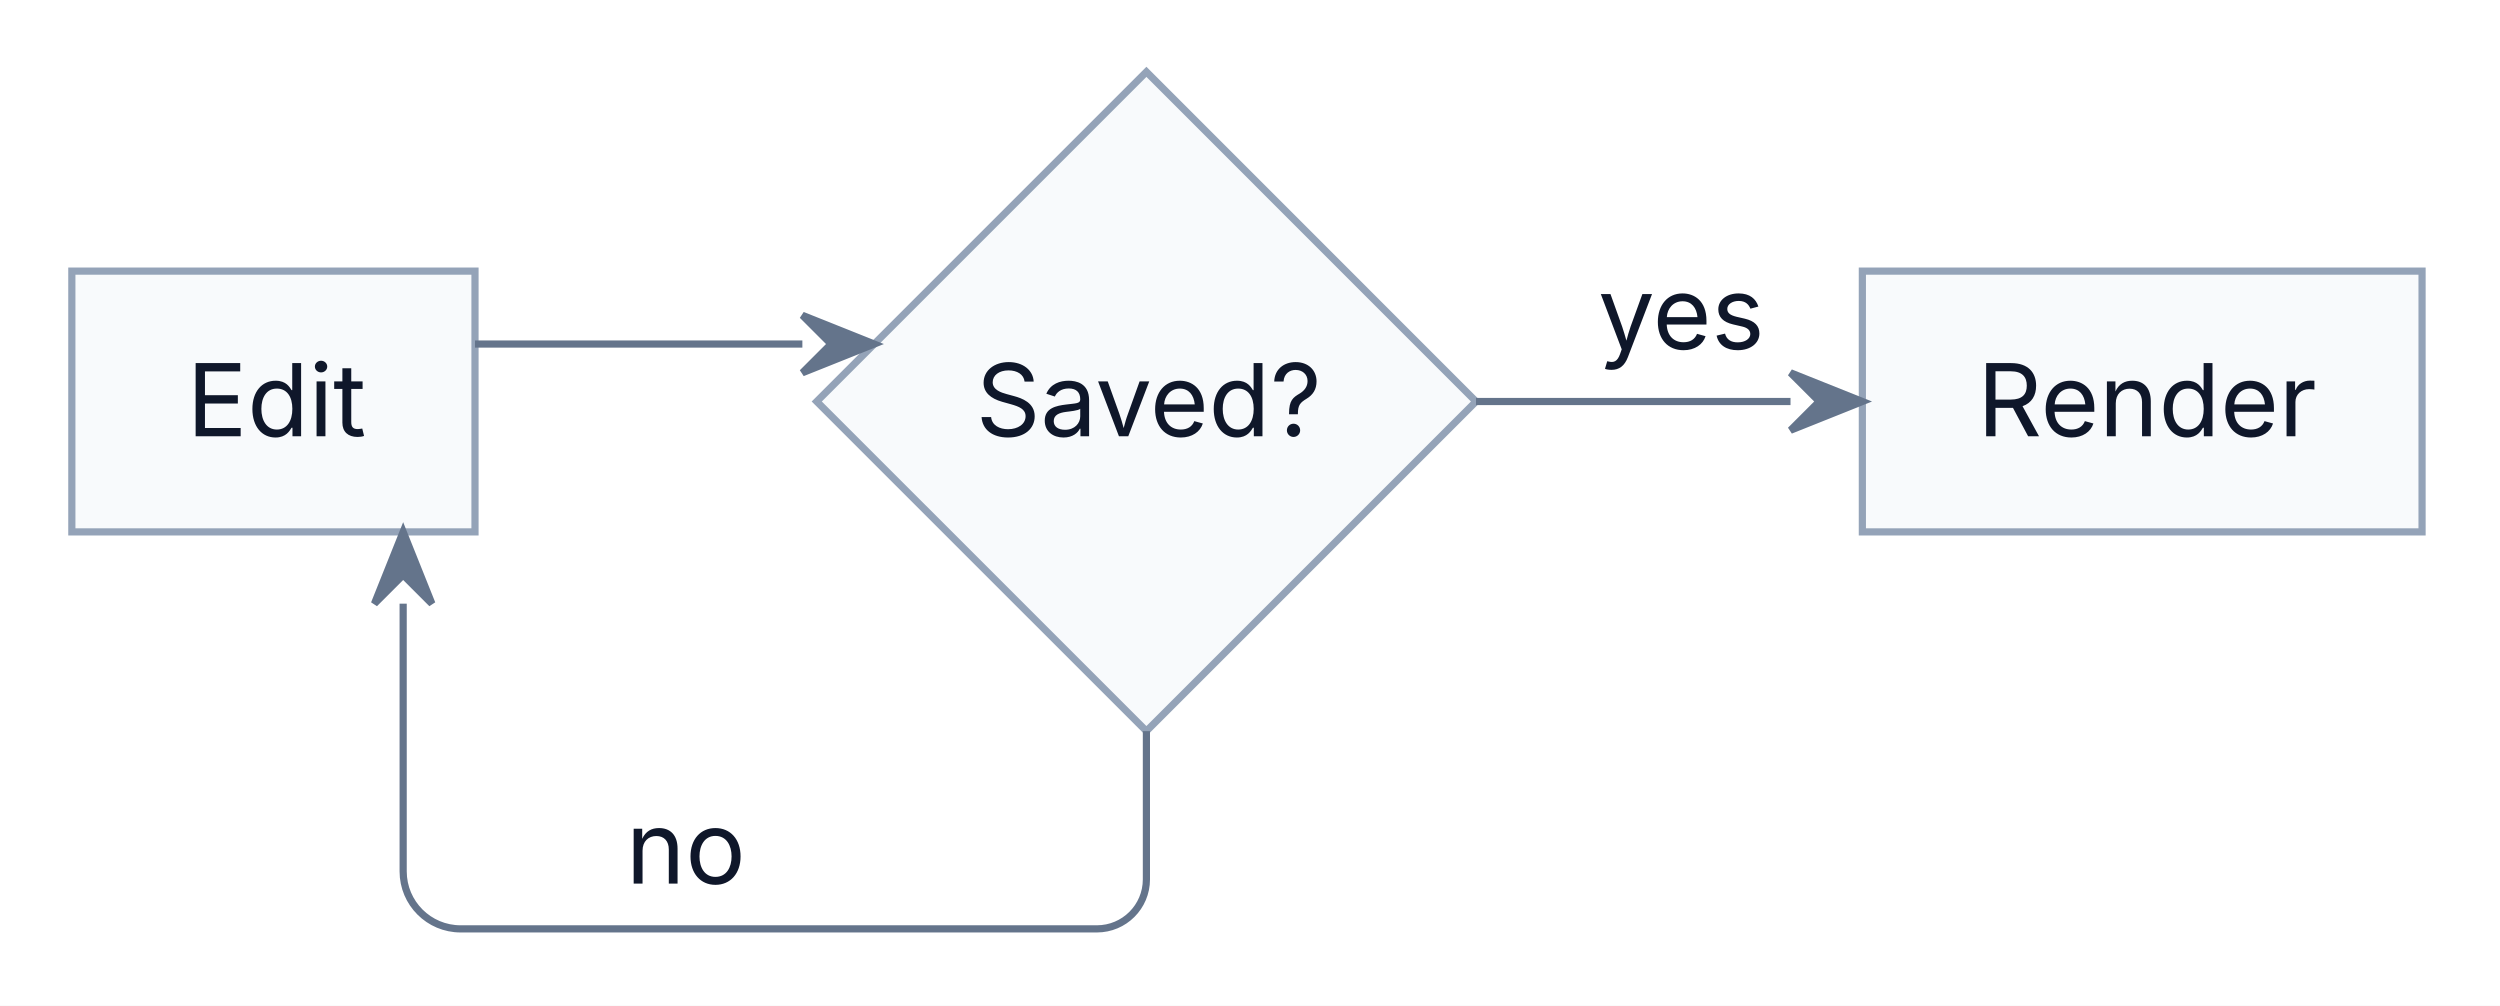
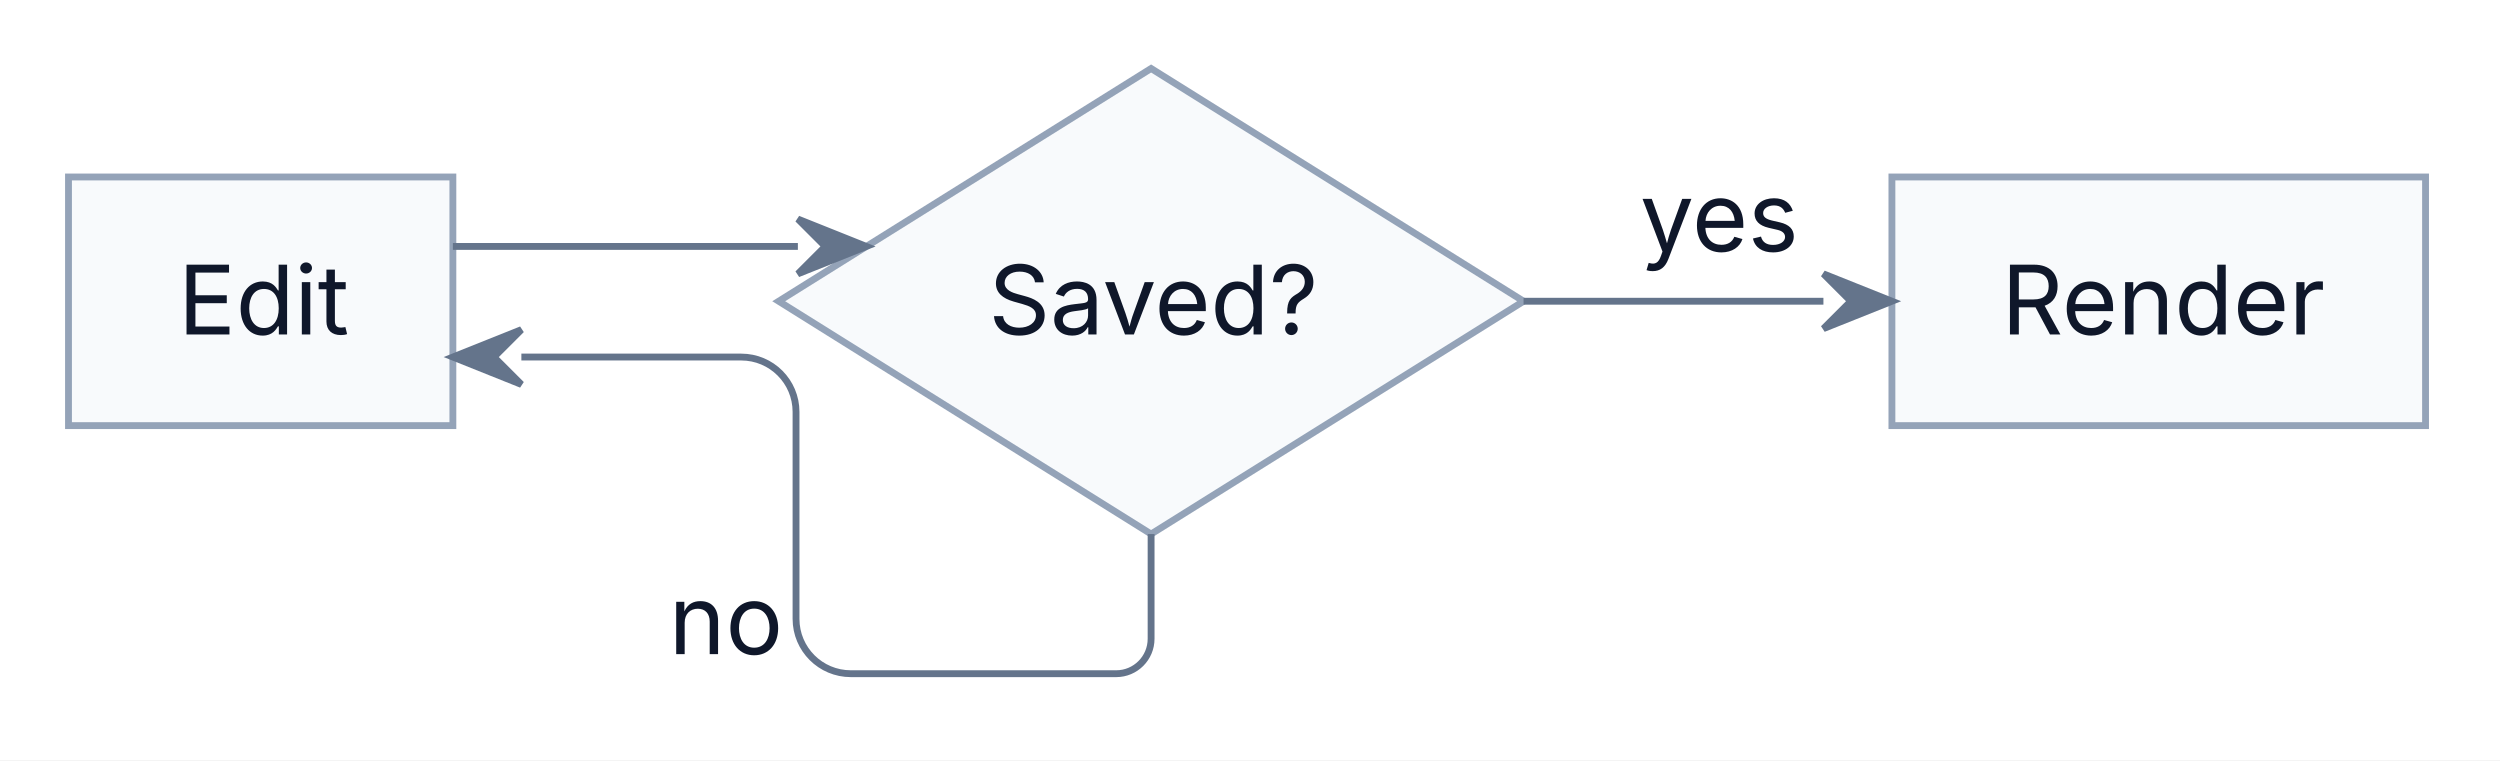
- <svg xmlns="http://www.w3.org/2000/svg" width="348" height="140" viewBox="0 0 348 140">
-   <rect x="0" y="0" width="348" height="140" fill="#FFFFFF" />
+ <svg xmlns="http://www.w3.org/2000/svg" width="365" height="111" viewBox="0 0 365 111">
+   <rect x="0" y="0" width="365" height="111" fill="#FFFFFF" />
  <g transform="translate(10,10)">
    <g>
-       <rect x="0" y="27.74" width="56.12" height="36.3" fill="#F8FAFC" stroke="#94A3B8" stroke-width="1" />
-       <polygon points="149.58,0 195.46,45.89 149.58,91.77 103.69,45.89" fill="#F8FAFC" stroke="#94A3B8" stroke-width="1" />
-       <rect x="249.24" y="27.74" width="77.91" height="36.3" fill="#F8FAFC" stroke="#94A3B8" stroke-width="1" />
-       <polyline points="56.12,37.89 101.69,37.89" fill="none" stroke="#64748B" stroke-width="1" />
-       <polyline points="195.46,45.89 239.24,45.89" fill="none" stroke="#64748B" stroke-width="1" />
-       <path d="M149.58,91.77 L149.58,105.54 L149.58,112.42 C149.58,116.22 146.49,119.3 142.69,119.3 L135.81,119.3 L62.12,119.3 L54.12,119.3 C49.7,119.3 46.12,115.72 46.12,111.3 L46.12,103.3 L46.12,74.03" fill="none" stroke="#64748B" stroke-width="1" />
+       <rect x="0" y="15.84" width="56.12" height="36.3" fill="#F8FAFC" stroke="#94A3B8" stroke-width="1" />
+       <polygon points="158.06,0 212.44,33.98 158.06,67.97 103.69,33.98" fill="#F8FAFC" stroke="#94A3B8" stroke-width="1" />
+       <rect x="266.22" y="15.84" width="77.91" height="36.3" fill="#F8FAFC" stroke="#94A3B8" stroke-width="1" />
+       <polyline points="56.12,25.98 106.49,25.98" fill="none" stroke="#64748B" stroke-width="1" />
+       <polyline points="212.44,33.98 256.22,33.98" fill="none" stroke="#64748B" stroke-width="1" />
+       <path d="M158.06,67.97 L158.06,78.16 L158.06,83.26 C158.06,86.08 155.78,88.36 152.97,88.36 L147.87,88.36 L122.22,88.36 L114.22,88.36 C109.8,88.36 106.22,84.78 106.22,80.36 L106.22,72.36 L106.22,58.13 L106.22,50.13 C106.22,45.71 102.64,42.13 98.22,42.13 L90.22,42.13 L66.12,42.13" fill="none" stroke="#64748B" stroke-width="1" />
    </g>
    <g>
      <text font-family="Inter, ui-sans-serif, system-ui, -apple-system, &quot;Segoe UI&quot;, &quot;DejaVu Sans&quot;, &quot;Liberation Sans&quot;, sans-serif, &quot;Noto Color Emoji&quot;, &quot;Apple Color Emoji&quot;, &quot;Segoe UI Emoji&quot;" xml:space="preserve">
-         <tspan x="16" y="50.73" font-size="14" fill="#0F172A" textLength="24.12" lengthAdjust="spacing">Edit</tspan>
+         <tspan x="16" y="38.83" font-size="14" fill="#0F172A" textLength="24.12" lengthAdjust="spacing">Edit</tspan>
      </text>
      <text font-family="Inter, ui-sans-serif, system-ui, -apple-system, &quot;Segoe UI&quot;, &quot;DejaVu Sans&quot;, &quot;Liberation Sans&quot;, sans-serif, &quot;Noto Color Emoji&quot;, &quot;Apple Color Emoji&quot;, &quot;Segoe UI Emoji&quot;" xml:space="preserve">
-         <tspan x="125.84" y="50.73" font-size="14" fill="#0F172A" textLength="47.47" lengthAdjust="spacing">Saved?</tspan>
+         <tspan x="134.33" y="38.83" font-size="14" fill="#0F172A" textLength="47.47" lengthAdjust="spacing">Saved?</tspan>
      </text>
      <text font-family="Inter, ui-sans-serif, system-ui, -apple-system, &quot;Segoe UI&quot;, &quot;DejaVu Sans&quot;, &quot;Liberation Sans&quot;, sans-serif, &quot;Noto Color Emoji&quot;, &quot;Apple Color Emoji&quot;, &quot;Segoe UI Emoji&quot;" xml:space="preserve">
-         <tspan x="265.24" y="50.73" font-size="14" fill="#0F172A" textLength="45.91" lengthAdjust="spacing">Render</tspan>
+         <tspan x="282.22" y="38.83" font-size="14" fill="#0F172A" textLength="45.91" lengthAdjust="spacing">Render</tspan>
      </text>
-       <rect x="210.46" y="23.59" width="25.78" height="20.3" rx="2" ry="2" fill="#FFFFFF" />
+       <rect x="227.44" y="11.69" width="25.78" height="20.3" rx="2" ry="2" fill="#FFFFFF" />
      <text font-family="Inter, ui-sans-serif, system-ui, -apple-system, &quot;Segoe UI&quot;, &quot;DejaVu Sans&quot;, &quot;Liberation Sans&quot;, sans-serif, &quot;Noto Color Emoji&quot;, &quot;Apple Color Emoji&quot;, &quot;Segoe UI Emoji&quot;" xml:space="preserve">
-         <tspan x="212.46" y="38.58" font-size="14" fill="#0F172A" textLength="21.78" lengthAdjust="spacing">yes</tspan>
+         <tspan x="229.44" y="26.68" font-size="14" fill="#0F172A" textLength="21.78" lengthAdjust="spacing">yes</tspan>
      </text>
-       <rect x="75.13" y="98" width="19.57" height="20.3" rx="2" ry="2" fill="#FFFFFF" />
+       <rect x="85.65" y="70.51" width="19.57" height="20.3" rx="2" ry="2" fill="#FFFFFF" />
      <text font-family="Inter, ui-sans-serif, system-ui, -apple-system, &quot;Segoe UI&quot;, &quot;DejaVu Sans&quot;, &quot;Liberation Sans&quot;, sans-serif, &quot;Noto Color Emoji&quot;, &quot;Apple Color Emoji&quot;, &quot;Segoe UI Emoji&quot;" xml:space="preserve">
-         <tspan x="77.13" y="113" font-size="14" fill="#0F172A" textLength="15.57" lengthAdjust="spacing">no</tspan>
+         <tspan x="87.65" y="85.5" font-size="14" fill="#0F172A" textLength="15.57" lengthAdjust="spacing">no</tspan>
      </text>
-       <polygon points="101.69,41.89 111.69,37.89 101.69,33.89 105.69,37.89" fill="#64748B" stroke="#64748B" stroke-width="1" />
-       <polygon points="239.24,49.89 249.24,45.89 239.24,41.89 243.24,45.89" fill="#64748B" stroke="#64748B" stroke-width="1" />
-       <polygon points="50.12,74.03 46.12,64.03 42.12,74.03 46.12,70.03" fill="#64748B" stroke="#64748B" stroke-width="1" />
+       <polygon points="106.49,29.98 116.49,25.98 106.49,21.98 110.49,25.98" fill="#64748B" stroke="#64748B" stroke-width="1" />
+       <polygon points="256.22,37.98 266.22,33.98 256.22,29.98 260.22,33.98" fill="#64748B" stroke="#64748B" stroke-width="1" />
+       <polygon points="66.12,38.13 56.12,42.13 66.12,46.13 62.12,42.13" fill="#64748B" stroke="#64748B" stroke-width="1" />
    </g>
  </g>
</svg>
